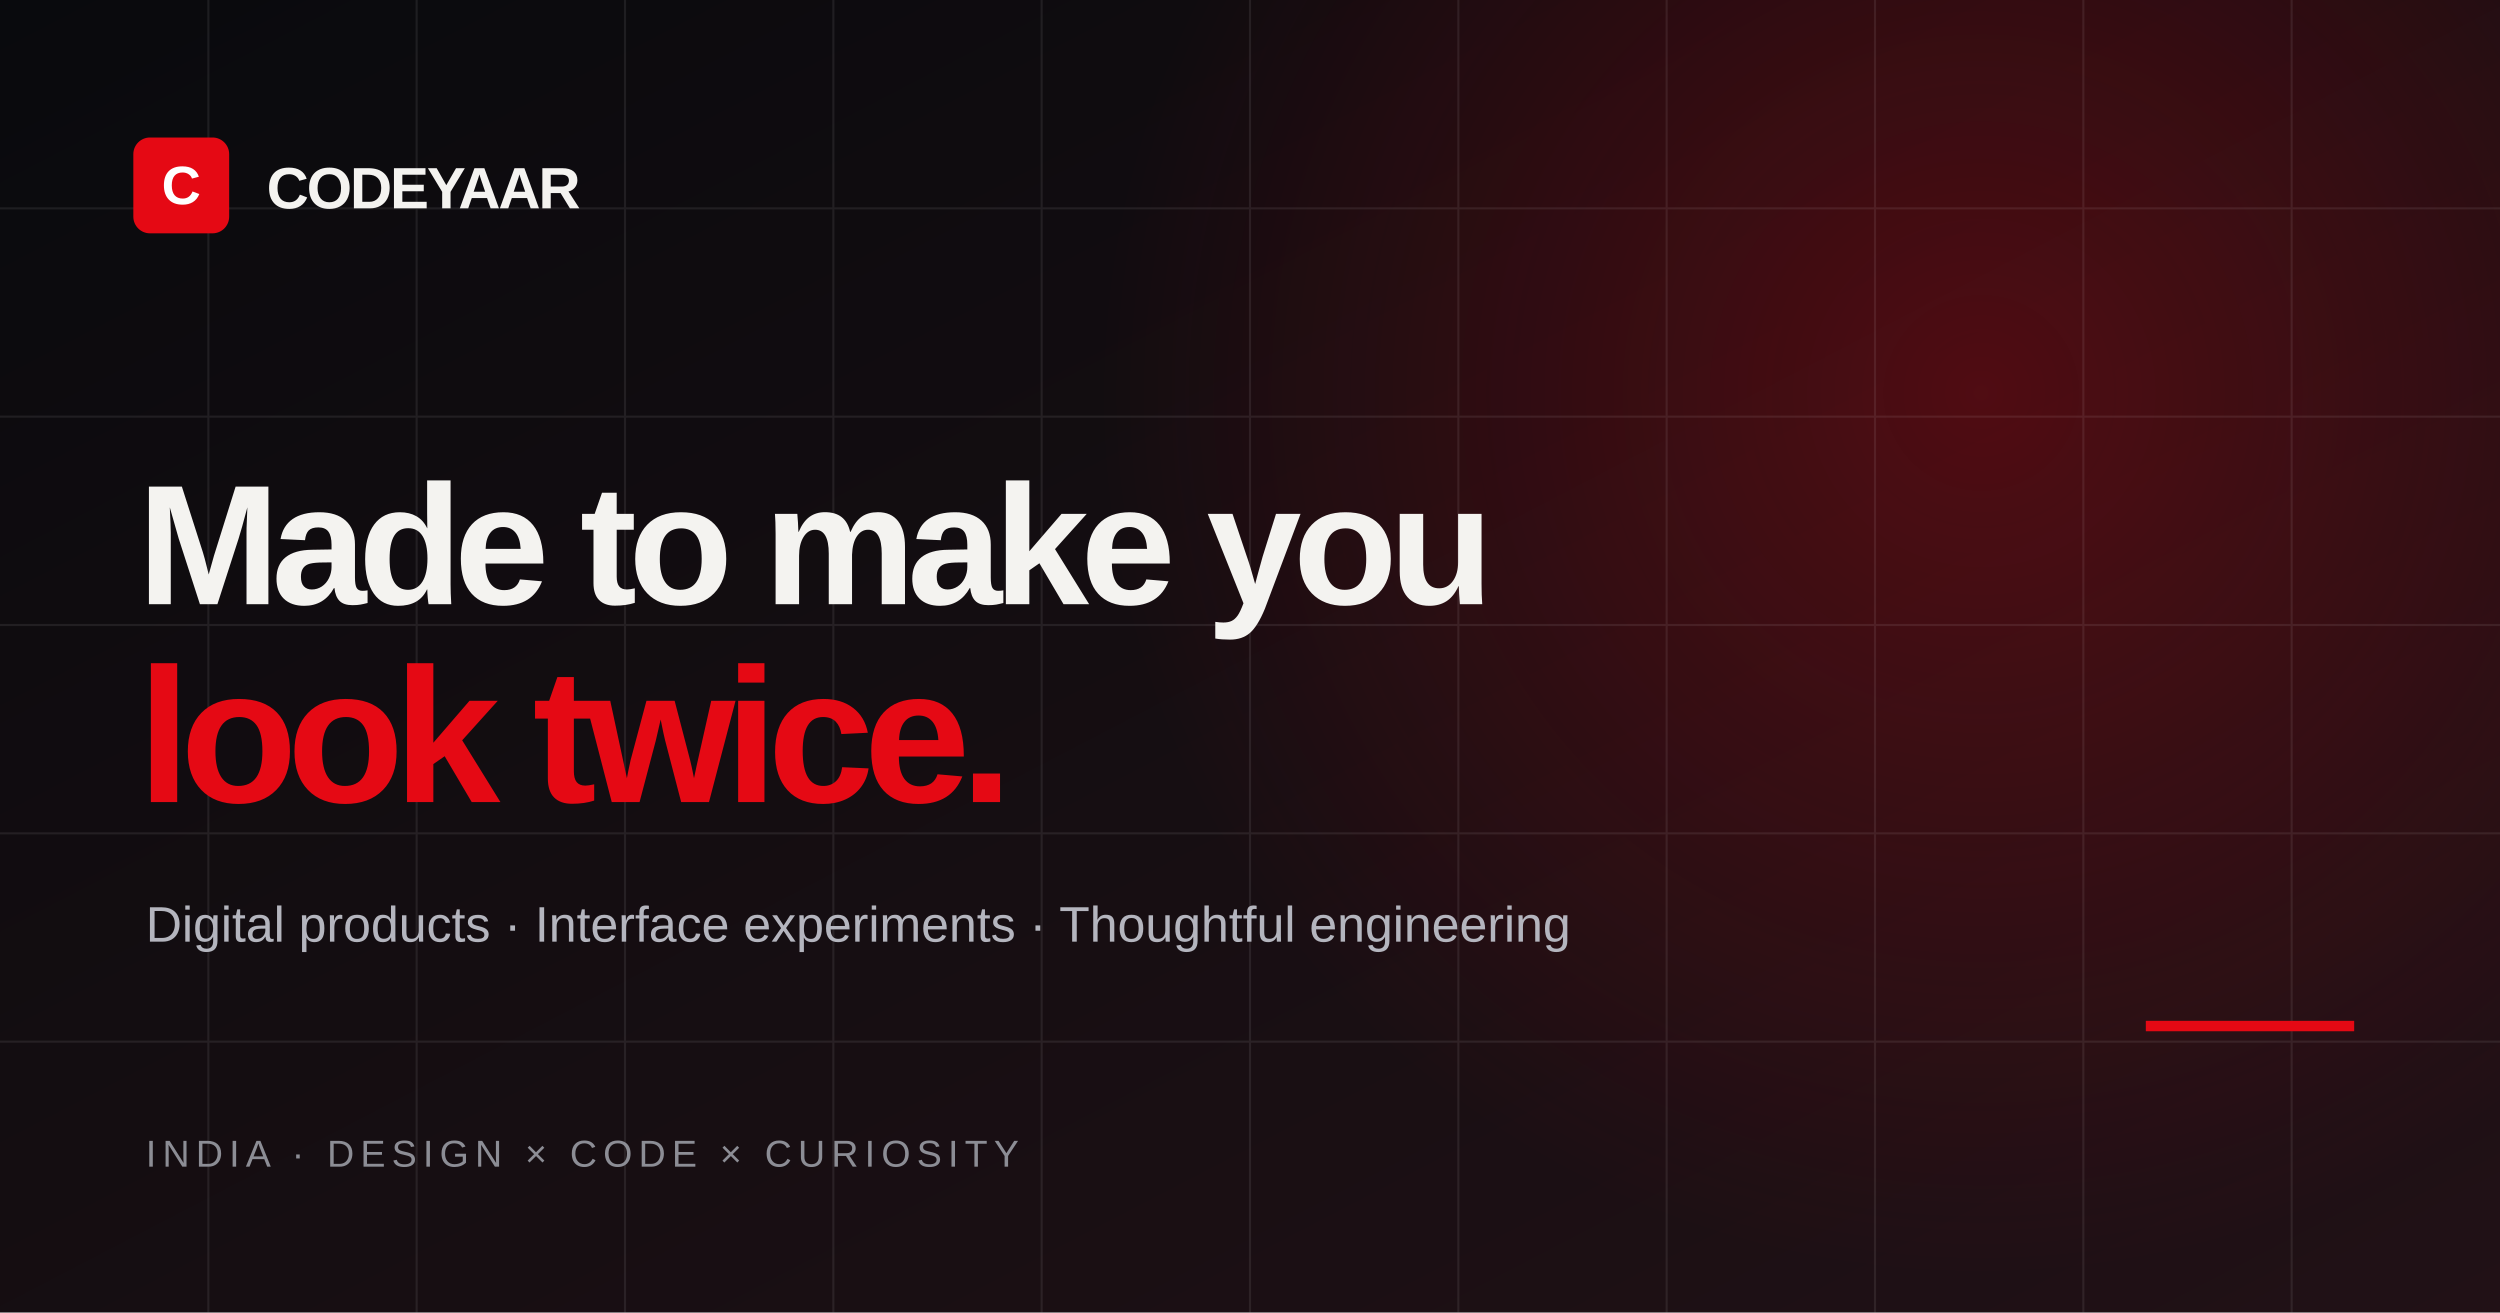
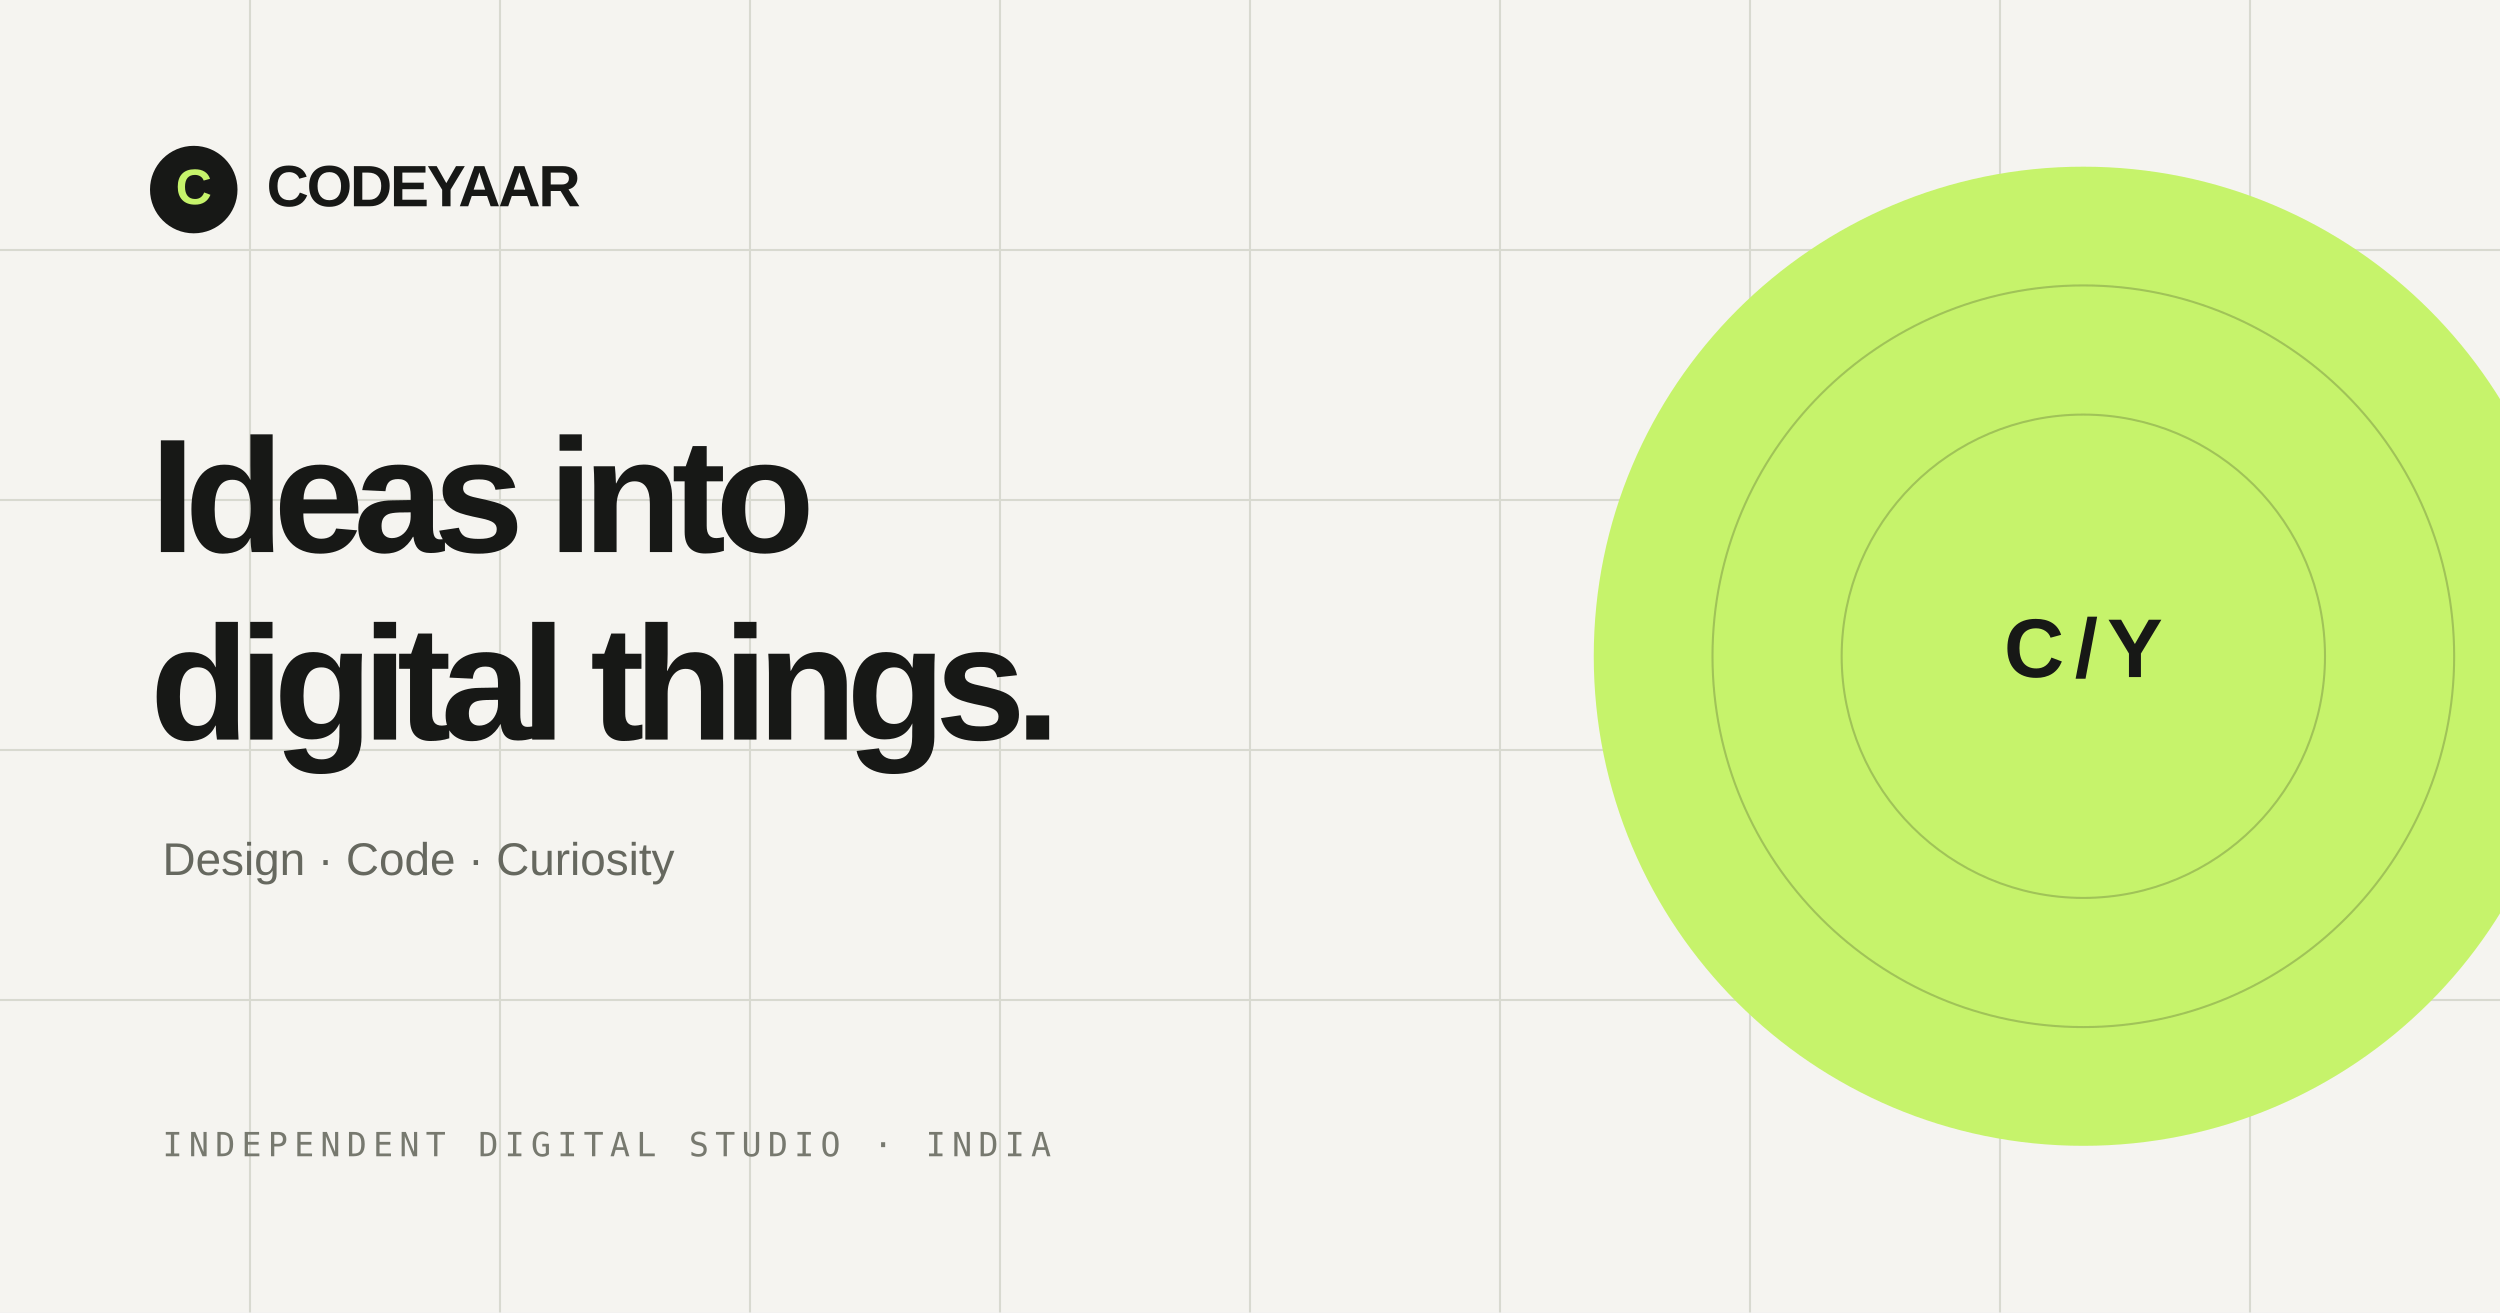
<svg xmlns="http://www.w3.org/2000/svg" width="1200" height="630" viewBox="0 0 1200 630">
-   <defs>
-     <linearGradient id="bg" x1="0" y1="0" x2="1" y2="1">
-       <stop stop-color="#090a0d" />
-       <stop offset="1" stop-color="#211116" />
-     </linearGradient>
-     <radialGradient id="glow">
-       <stop stop-color="#e50914" stop-opacity=".28" />
-       <stop offset="1" stop-color="#e50914" stop-opacity="0" />
-     </radialGradient>
-   </defs>
-   <rect width="1200" height="630" fill="url(#bg)" />
-   <circle cx="950" cy="190" r="420" fill="url(#glow)" />
-   <g fill="none" stroke="#ffffff" stroke-opacity=".08">
-     <path d="M0 100H1200M0 200H1200M0 300H1200M0 400H1200M0 500H1200M100 0V630M200 0V630M300 0V630M400 0V630M500 0V630M600 0V630M700 0V630M800 0V630M900 0V630M1000 0V630M1100 0V630" />
+   <rect width="1200" height="630" fill="#f5f4f0" />
+   <g fill="none" stroke="#d8d9d0" stroke-width="1">
+     <path d="M0 120H1200M0 240H1200M0 360H1200M0 480H1200" />
+     <path d="M120 0V630M240 0V630M360 0V630M480 0V630M600 0V630M720 0V630M840 0V630M960 0V630M1080 0V630" />
  </g>
-   <rect x="64" y="66" width="46" height="46" rx="8" fill="#e50914" />
-   <text x="87" y="98" fill="#fff" font-family="Arial,sans-serif" font-size="26" font-weight="700" text-anchor="middle">C</text>
-   <text x="128" y="100" fill="#f4f3f0" font-family="Arial,sans-serif" font-size="28" font-weight="700" letter-spacing="-1">CODEYAAR</text>
-   <text x="66" y="290" fill="#f4f3f0" font-family="Arial,sans-serif" font-size="82" font-weight="700" letter-spacing="-4">Made to make you</text>
-   <text x="66" y="385" fill="#e50914" font-family="Arial,sans-serif" font-size="92" font-weight="700" letter-spacing="-5">look twice.</text>
-   <text x="70" y="452" fill="#b4b5be" font-family="Arial,sans-serif" font-size="24">Digital products · Interface experiments · Thoughtful engineering</text>
-   <text x="70" y="560" fill="#8c8d95" font-family="Arial,sans-serif" font-size="18" letter-spacing="3">INDIA · DESIGN × CODE × CURIOSITY</text>
-   <rect x="1030" y="490" width="100" height="5" fill="#e50914" />
+   <circle cx="1000" cy="315" r="235" fill="#c6f36b" />
+   <circle cx="1000" cy="315" r="178" fill="none" stroke="#171816" stroke-opacity=".22" />
+   <circle cx="1000" cy="315" r="116" fill="none" stroke="#171816" stroke-opacity=".22" />
+   <rect x="72" y="70" width="42" height="42" rx="21" fill="#171816" />
+   <text x="93" y="98" text-anchor="middle" fill="#c6f36b" font-family="Arial,sans-serif" font-size="24" font-weight="700">C</text>
+   <text x="128" y="99" fill="#171816" font-family="Arial,sans-serif" font-size="28" font-weight="800" letter-spacing="-1">CODEYAAR</text>
+   <text x="72" y="265" fill="#171816" font-family="Arial,sans-serif" font-size="78" font-weight="800" letter-spacing="-5">Ideas into</text>
+   <text x="72" y="355" fill="#171816" font-family="Arial,sans-serif" font-size="78" font-weight="800" letter-spacing="-5">digital things.</text>
+   <text x="78" y="420" fill="#66685f" font-family="Arial,sans-serif" font-size="22">Design · Code · Curiosity</text>
+   <text x="78" y="555" fill="#77796f" font-family="monospace" font-size="16" letter-spacing="3">INDEPENDENT DIGITAL STUDIO · INDIA</text>
+   <text x="1000" y="325" text-anchor="middle" fill="#171816" font-family="Arial,sans-serif" font-size="40" font-weight="800" letter-spacing="-3">C / Y</text>
</svg>
